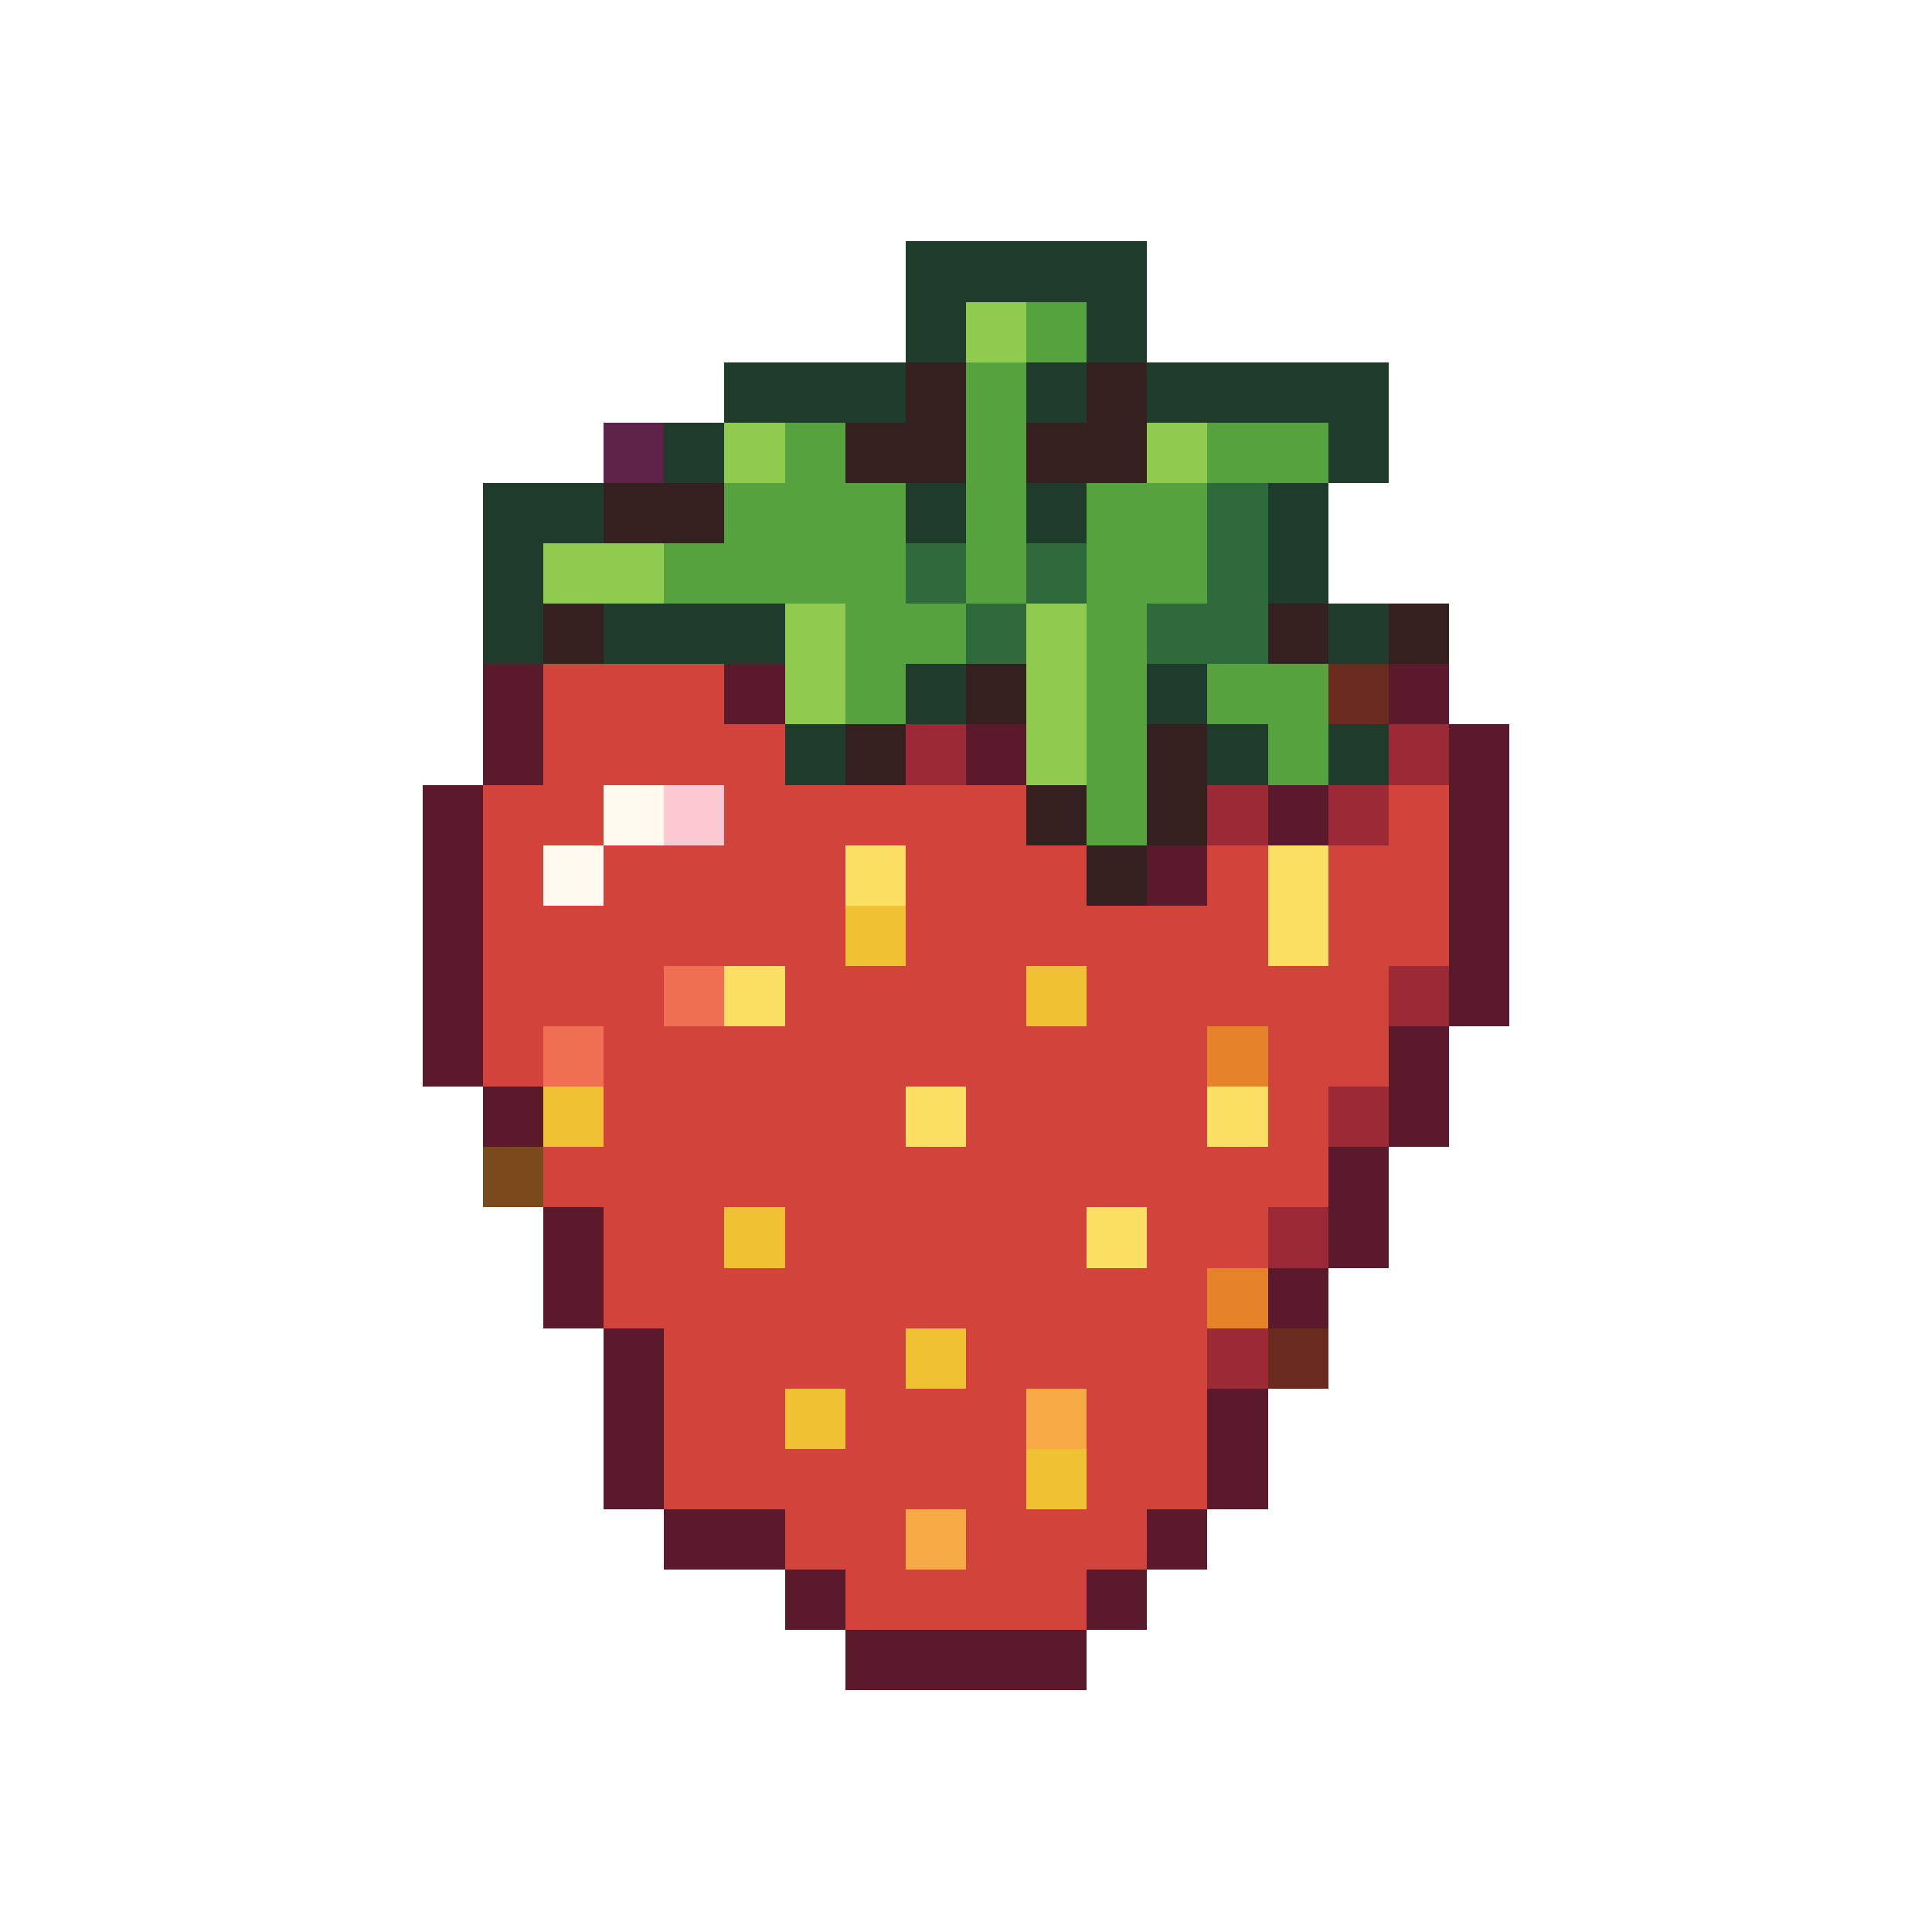
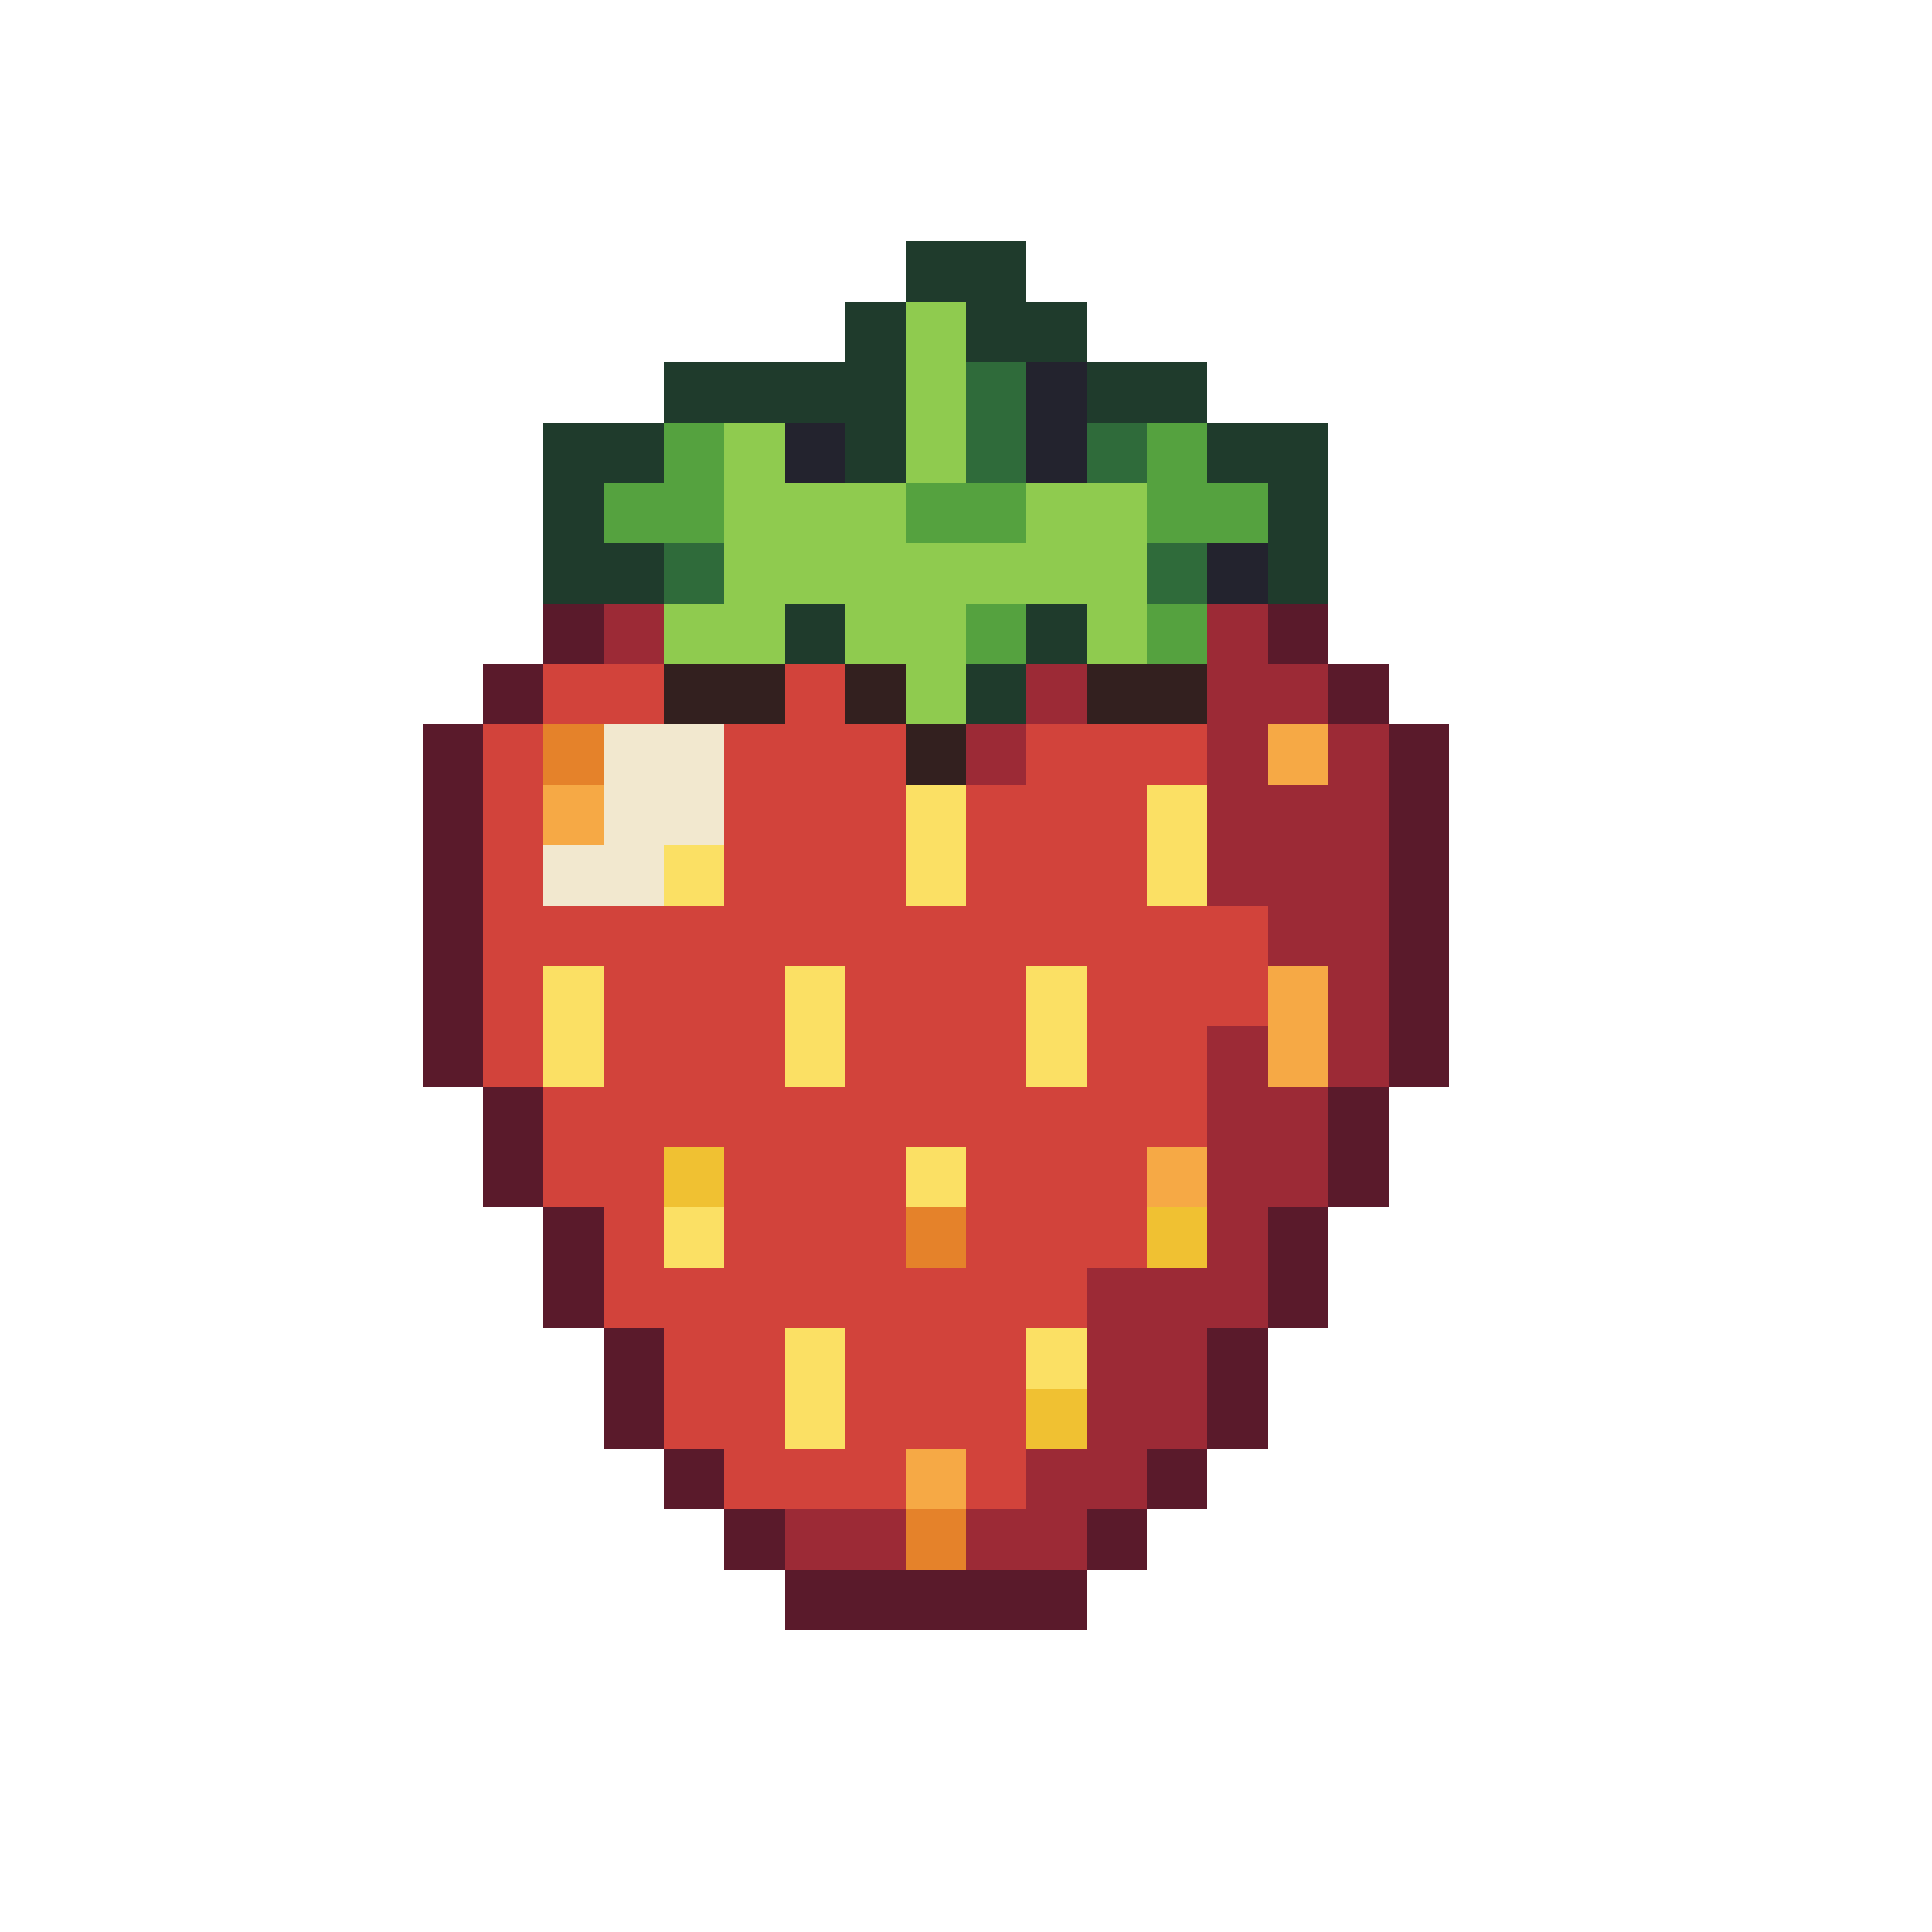
<svg xmlns="http://www.w3.org/2000/svg" width="32" height="32" viewBox="0 0 32 32" shape-rendering="crispEdges">
-   <rect x="15" y="4" width="4" height="1" fill="#1f3b2c" />
-   <rect x="15" y="5" width="1" height="1" fill="#1f3b2c" />
-   <rect x="16" y="5" width="1" height="1" fill="#8fcb4f" />
-   <rect x="17" y="5" width="1" height="1" fill="#55a23f" />
-   <rect x="18" y="5" width="1" height="1" fill="#1f3b2c" />
-   <rect x="12" y="6" width="3" height="1" fill="#1f3b2c" />
-   <rect x="15" y="6" width="1" height="1" fill="#33201f" />
-   <rect x="16" y="6" width="1" height="1" fill="#55a23f" />
-   <rect x="17" y="6" width="1" height="1" fill="#1f3b2c" />
-   <rect x="18" y="6" width="1" height="1" fill="#33201f" />
-   <rect x="19" y="6" width="4" height="1" fill="#1f3b2c" />
-   <rect x="10" y="7" width="1" height="1" fill="#5e2147" />
-   <rect x="11" y="7" width="1" height="1" fill="#1f3b2c" />
+   <rect x="15" y="4" width="2" height="1" fill="#1f3b2c" />
+   <rect x="14" y="5" width="1" height="1" fill="#1f3b2c" />
+   <rect x="15" y="5" width="1" height="1" fill="#8fcb4f" />
+   <rect x="16" y="5" width="2" height="1" fill="#1f3b2c" />
+   <rect x="11" y="6" width="4" height="1" fill="#1f3b2c" />
+   <rect x="15" y="6" width="1" height="1" fill="#8fcb4f" />
+   <rect x="16" y="6" width="1" height="1" fill="#2f6b3a" />
+   <rect x="17" y="6" width="1" height="1" fill="#23232e" />
+   <rect x="18" y="6" width="2" height="1" fill="#1f3b2c" />
+   <rect x="9" y="7" width="2" height="1" fill="#1f3b2c" />
+   <rect x="11" y="7" width="1" height="1" fill="#55a23f" />
  <rect x="12" y="7" width="1" height="1" fill="#8fcb4f" />
-   <rect x="13" y="7" width="1" height="1" fill="#55a23f" />
-   <rect x="14" y="7" width="2" height="1" fill="#33201f" />
-   <rect x="16" y="7" width="1" height="1" fill="#55a23f" />
-   <rect x="17" y="7" width="2" height="1" fill="#33201f" />
-   <rect x="19" y="7" width="1" height="1" fill="#8fcb4f" />
-   <rect x="20" y="7" width="2" height="1" fill="#55a23f" />
-   <rect x="22" y="7" width="1" height="1" fill="#1f3b2c" />
-   <rect x="8" y="8" width="2" height="1" fill="#1f3b2c" />
-   <rect x="10" y="8" width="2" height="1" fill="#33201f" />
-   <rect x="12" y="8" width="3" height="1" fill="#55a23f" />
-   <rect x="15" y="8" width="1" height="1" fill="#1f3b2c" />
-   <rect x="16" y="8" width="1" height="1" fill="#55a23f" />
-   <rect x="17" y="8" width="1" height="1" fill="#1f3b2c" />
-   <rect x="18" y="8" width="2" height="1" fill="#55a23f" />
-   <rect x="20" y="8" width="1" height="1" fill="#2f6b3a" />
+   <rect x="13" y="7" width="1" height="1" fill="#23232e" />
+   <rect x="14" y="7" width="1" height="1" fill="#1f3b2c" />
+   <rect x="15" y="7" width="1" height="1" fill="#8fcb4f" />
+   <rect x="16" y="7" width="1" height="1" fill="#2f6b3a" />
+   <rect x="17" y="7" width="1" height="1" fill="#23232e" />
+   <rect x="18" y="7" width="1" height="1" fill="#2f6b3a" />
+   <rect x="19" y="7" width="1" height="1" fill="#55a23f" />
+   <rect x="20" y="7" width="2" height="1" fill="#1f3b2c" />
+   <rect x="9" y="8" width="1" height="1" fill="#1f3b2c" />
+   <rect x="10" y="8" width="2" height="1" fill="#55a23f" />
+   <rect x="12" y="8" width="3" height="1" fill="#8fcb4f" />
+   <rect x="15" y="8" width="2" height="1" fill="#55a23f" />
+   <rect x="17" y="8" width="2" height="1" fill="#8fcb4f" />
+   <rect x="19" y="8" width="2" height="1" fill="#55a23f" />
  <rect x="21" y="8" width="1" height="1" fill="#1f3b2c" />
-   <rect x="8" y="9" width="1" height="1" fill="#1f3b2c" />
-   <rect x="9" y="9" width="2" height="1" fill="#8fcb4f" />
-   <rect x="11" y="9" width="4" height="1" fill="#55a23f" />
-   <rect x="15" y="9" width="1" height="1" fill="#2f6b3a" />
-   <rect x="16" y="9" width="1" height="1" fill="#55a23f" />
-   <rect x="17" y="9" width="1" height="1" fill="#2f6b3a" />
-   <rect x="18" y="9" width="2" height="1" fill="#55a23f" />
-   <rect x="20" y="9" width="1" height="1" fill="#2f6b3a" />
+   <rect x="9" y="9" width="2" height="1" fill="#1f3b2c" />
+   <rect x="11" y="9" width="1" height="1" fill="#2f6b3a" />
+   <rect x="12" y="9" width="7" height="1" fill="#8fcb4f" />
+   <rect x="19" y="9" width="1" height="1" fill="#2f6b3a" />
+   <rect x="20" y="9" width="1" height="1" fill="#23232e" />
  <rect x="21" y="9" width="1" height="1" fill="#1f3b2c" />
-   <rect x="8" y="10" width="1" height="1" fill="#1f3b2c" />
-   <rect x="9" y="10" width="1" height="1" fill="#33201f" />
-   <rect x="10" y="10" width="3" height="1" fill="#1f3b2c" />
-   <rect x="13" y="10" width="1" height="1" fill="#8fcb4f" />
-   <rect x="14" y="10" width="2" height="1" fill="#55a23f" />
-   <rect x="16" y="10" width="1" height="1" fill="#2f6b3a" />
-   <rect x="17" y="10" width="1" height="1" fill="#8fcb4f" />
-   <rect x="18" y="10" width="1" height="1" fill="#55a23f" />
-   <rect x="19" y="10" width="2" height="1" fill="#2f6b3a" />
-   <rect x="21" y="10" width="1" height="1" fill="#33201f" />
-   <rect x="22" y="10" width="1" height="1" fill="#1f3b2c" />
-   <rect x="23" y="10" width="1" height="1" fill="#33201f" />
+   <rect x="9" y="10" width="1" height="1" fill="#5a1a2b" />
+   <rect x="10" y="10" width="1" height="1" fill="#9c2a36" />
+   <rect x="11" y="10" width="2" height="1" fill="#8fcb4f" />
+   <rect x="13" y="10" width="1" height="1" fill="#1f3b2c" />
+   <rect x="14" y="10" width="2" height="1" fill="#8fcb4f" />
+   <rect x="16" y="10" width="1" height="1" fill="#55a23f" />
+   <rect x="17" y="10" width="1" height="1" fill="#1f3b2c" />
+   <rect x="18" y="10" width="1" height="1" fill="#8fcb4f" />
+   <rect x="19" y="10" width="1" height="1" fill="#55a23f" />
+   <rect x="20" y="10" width="1" height="1" fill="#9c2a36" />
+   <rect x="21" y="10" width="1" height="1" fill="#5a1a2b" />
  <rect x="8" y="11" width="1" height="1" fill="#5a1a2b" />
-   <rect x="9" y="11" width="3" height="1" fill="#d2433b" />
-   <rect x="12" y="11" width="1" height="1" fill="#5a1a2b" />
-   <rect x="13" y="11" width="1" height="1" fill="#8fcb4f" />
-   <rect x="14" y="11" width="1" height="1" fill="#55a23f" />
-   <rect x="15" y="11" width="1" height="1" fill="#1f3b2c" />
-   <rect x="16" y="11" width="1" height="1" fill="#33201f" />
-   <rect x="17" y="11" width="1" height="1" fill="#8fcb4f" />
-   <rect x="18" y="11" width="1" height="1" fill="#55a23f" />
-   <rect x="19" y="11" width="1" height="1" fill="#1f3b2c" />
-   <rect x="20" y="11" width="2" height="1" fill="#55a23f" />
-   <rect x="22" y="11" width="1" height="1" fill="#6b2a1e" />
-   <rect x="23" y="11" width="1" height="1" fill="#5a1a2b" />
-   <rect x="8" y="12" width="1" height="1" fill="#5a1a2b" />
-   <rect x="9" y="12" width="4" height="1" fill="#d2433b" />
-   <rect x="13" y="12" width="1" height="1" fill="#1f3b2c" />
-   <rect x="14" y="12" width="1" height="1" fill="#33201f" />
-   <rect x="15" y="12" width="1" height="1" fill="#9c2a36" />
-   <rect x="16" y="12" width="1" height="1" fill="#5a1a2b" />
-   <rect x="17" y="12" width="1" height="1" fill="#8fcb4f" />
-   <rect x="18" y="12" width="1" height="1" fill="#55a23f" />
-   <rect x="19" y="12" width="1" height="1" fill="#33201f" />
-   <rect x="20" y="12" width="1" height="1" fill="#1f3b2c" />
-   <rect x="21" y="12" width="1" height="1" fill="#55a23f" />
-   <rect x="22" y="12" width="1" height="1" fill="#1f3b2c" />
-   <rect x="23" y="12" width="1" height="1" fill="#9c2a36" />
-   <rect x="24" y="12" width="1" height="1" fill="#5a1a2b" />
+   <rect x="9" y="11" width="2" height="1" fill="#d2433b" />
+   <rect x="11" y="11" width="2" height="1" fill="#33201f" />
+   <rect x="13" y="11" width="1" height="1" fill="#d2433b" />
+   <rect x="14" y="11" width="1" height="1" fill="#33201f" />
+   <rect x="15" y="11" width="1" height="1" fill="#8fcb4f" />
+   <rect x="16" y="11" width="1" height="1" fill="#1f3b2c" />
+   <rect x="17" y="11" width="1" height="1" fill="#9c2a36" />
+   <rect x="18" y="11" width="2" height="1" fill="#33201f" />
+   <rect x="20" y="11" width="2" height="1" fill="#9c2a36" />
+   <rect x="22" y="11" width="1" height="1" fill="#5a1a2b" />
+   <rect x="7" y="12" width="1" height="1" fill="#5a1a2b" />
+   <rect x="8" y="12" width="1" height="1" fill="#d2433b" />
+   <rect x="9" y="12" width="1" height="1" fill="#e5822a" />
+   <rect x="10" y="12" width="2" height="1" fill="#f2e8cf" />
+   <rect x="12" y="12" width="3" height="1" fill="#d2433b" />
+   <rect x="15" y="12" width="1" height="1" fill="#33201f" />
+   <rect x="16" y="12" width="1" height="1" fill="#9c2a36" />
+   <rect x="17" y="12" width="3" height="1" fill="#d2433b" />
+   <rect x="20" y="12" width="1" height="1" fill="#9c2a36" />
+   <rect x="21" y="12" width="1" height="1" fill="#f6a945" />
+   <rect x="22" y="12" width="1" height="1" fill="#9c2a36" />
+   <rect x="23" y="12" width="1" height="1" fill="#5a1a2b" />
  <rect x="7" y="13" width="1" height="1" fill="#5a1a2b" />
-   <rect x="8" y="13" width="2" height="1" fill="#d2433b" />
-   <rect x="10" y="13" width="1" height="1" fill="#fffaf0" />
-   <rect x="11" y="13" width="1" height="1" fill="#fdc9d2" />
-   <rect x="12" y="13" width="5" height="1" fill="#d2433b" />
-   <rect x="17" y="13" width="1" height="1" fill="#33201f" />
-   <rect x="18" y="13" width="1" height="1" fill="#55a23f" />
-   <rect x="19" y="13" width="1" height="1" fill="#33201f" />
-   <rect x="20" y="13" width="1" height="1" fill="#9c2a36" />
-   <rect x="21" y="13" width="1" height="1" fill="#5a1a2b" />
-   <rect x="22" y="13" width="1" height="1" fill="#9c2a36" />
-   <rect x="23" y="13" width="1" height="1" fill="#d2433b" />
-   <rect x="24" y="13" width="1" height="1" fill="#5a1a2b" />
+   <rect x="8" y="13" width="1" height="1" fill="#d2433b" />
+   <rect x="9" y="13" width="1" height="1" fill="#f6a945" />
+   <rect x="10" y="13" width="2" height="1" fill="#f2e8cf" />
+   <rect x="12" y="13" width="3" height="1" fill="#d2433b" />
+   <rect x="15" y="13" width="1" height="1" fill="#fbe064" />
+   <rect x="16" y="13" width="3" height="1" fill="#d2433b" />
+   <rect x="19" y="13" width="1" height="1" fill="#fbe064" />
+   <rect x="20" y="13" width="3" height="1" fill="#9c2a36" />
+   <rect x="23" y="13" width="1" height="1" fill="#5a1a2b" />
  <rect x="7" y="14" width="1" height="1" fill="#5a1a2b" />
  <rect x="8" y="14" width="1" height="1" fill="#d2433b" />
-   <rect x="9" y="14" width="1" height="1" fill="#fffaf0" />
-   <rect x="10" y="14" width="4" height="1" fill="#d2433b" />
-   <rect x="14" y="14" width="1" height="1" fill="#fbe064" />
-   <rect x="15" y="14" width="3" height="1" fill="#d2433b" />
-   <rect x="18" y="14" width="1" height="1" fill="#33201f" />
-   <rect x="19" y="14" width="1" height="1" fill="#5a1a2b" />
-   <rect x="20" y="14" width="1" height="1" fill="#d2433b" />
-   <rect x="21" y="14" width="1" height="1" fill="#fbe064" />
-   <rect x="22" y="14" width="2" height="1" fill="#d2433b" />
-   <rect x="24" y="14" width="1" height="1" fill="#5a1a2b" />
+   <rect x="9" y="14" width="2" height="1" fill="#f2e8cf" />
+   <rect x="11" y="14" width="1" height="1" fill="#fbe064" />
+   <rect x="12" y="14" width="3" height="1" fill="#d2433b" />
+   <rect x="15" y="14" width="1" height="1" fill="#fbe064" />
+   <rect x="16" y="14" width="3" height="1" fill="#d2433b" />
+   <rect x="19" y="14" width="1" height="1" fill="#fbe064" />
+   <rect x="20" y="14" width="3" height="1" fill="#9c2a36" />
+   <rect x="23" y="14" width="1" height="1" fill="#5a1a2b" />
  <rect x="7" y="15" width="1" height="1" fill="#5a1a2b" />
-   <rect x="8" y="15" width="6" height="1" fill="#d2433b" />
-   <rect x="14" y="15" width="1" height="1" fill="#f0c132" />
-   <rect x="15" y="15" width="6" height="1" fill="#d2433b" />
-   <rect x="21" y="15" width="1" height="1" fill="#fbe064" />
-   <rect x="22" y="15" width="2" height="1" fill="#d2433b" />
-   <rect x="24" y="15" width="1" height="1" fill="#5a1a2b" />
+   <rect x="8" y="15" width="13" height="1" fill="#d2433b" />
+   <rect x="21" y="15" width="2" height="1" fill="#9c2a36" />
+   <rect x="23" y="15" width="1" height="1" fill="#5a1a2b" />
  <rect x="7" y="16" width="1" height="1" fill="#5a1a2b" />
-   <rect x="8" y="16" width="3" height="1" fill="#d2433b" />
-   <rect x="11" y="16" width="1" height="1" fill="#ee6f52" />
-   <rect x="12" y="16" width="1" height="1" fill="#fbe064" />
-   <rect x="13" y="16" width="4" height="1" fill="#d2433b" />
-   <rect x="17" y="16" width="1" height="1" fill="#f0c132" />
-   <rect x="18" y="16" width="5" height="1" fill="#d2433b" />
-   <rect x="23" y="16" width="1" height="1" fill="#9c2a36" />
-   <rect x="24" y="16" width="1" height="1" fill="#5a1a2b" />
+   <rect x="8" y="16" width="1" height="1" fill="#d2433b" />
+   <rect x="9" y="16" width="1" height="1" fill="#fbe064" />
+   <rect x="10" y="16" width="3" height="1" fill="#d2433b" />
+   <rect x="13" y="16" width="1" height="1" fill="#fbe064" />
+   <rect x="14" y="16" width="3" height="1" fill="#d2433b" />
+   <rect x="17" y="16" width="1" height="1" fill="#fbe064" />
+   <rect x="18" y="16" width="3" height="1" fill="#d2433b" />
+   <rect x="21" y="16" width="1" height="1" fill="#f6a945" />
+   <rect x="22" y="16" width="1" height="1" fill="#9c2a36" />
+   <rect x="23" y="16" width="1" height="1" fill="#5a1a2b" />
  <rect x="7" y="17" width="1" height="1" fill="#5a1a2b" />
  <rect x="8" y="17" width="1" height="1" fill="#d2433b" />
-   <rect x="9" y="17" width="1" height="1" fill="#ee6f52" />
-   <rect x="10" y="17" width="10" height="1" fill="#d2433b" />
-   <rect x="20" y="17" width="1" height="1" fill="#e5822a" />
-   <rect x="21" y="17" width="2" height="1" fill="#d2433b" />
+   <rect x="9" y="17" width="1" height="1" fill="#fbe064" />
+   <rect x="10" y="17" width="3" height="1" fill="#d2433b" />
+   <rect x="13" y="17" width="1" height="1" fill="#fbe064" />
+   <rect x="14" y="17" width="3" height="1" fill="#d2433b" />
+   <rect x="17" y="17" width="1" height="1" fill="#fbe064" />
+   <rect x="18" y="17" width="2" height="1" fill="#d2433b" />
+   <rect x="20" y="17" width="1" height="1" fill="#9c2a36" />
+   <rect x="21" y="17" width="1" height="1" fill="#f6a945" />
+   <rect x="22" y="17" width="1" height="1" fill="#9c2a36" />
  <rect x="23" y="17" width="1" height="1" fill="#5a1a2b" />
  <rect x="8" y="18" width="1" height="1" fill="#5a1a2b" />
-   <rect x="9" y="18" width="1" height="1" fill="#f0c132" />
-   <rect x="10" y="18" width="5" height="1" fill="#d2433b" />
-   <rect x="15" y="18" width="1" height="1" fill="#fbe064" />
-   <rect x="16" y="18" width="4" height="1" fill="#d2433b" />
-   <rect x="20" y="18" width="1" height="1" fill="#fbe064" />
-   <rect x="21" y="18" width="1" height="1" fill="#d2433b" />
-   <rect x="22" y="18" width="1" height="1" fill="#9c2a36" />
-   <rect x="23" y="18" width="1" height="1" fill="#5a1a2b" />
-   <rect x="8" y="19" width="1" height="1" fill="#7a4a1a" />
-   <rect x="9" y="19" width="13" height="1" fill="#d2433b" />
+   <rect x="9" y="18" width="11" height="1" fill="#d2433b" />
+   <rect x="20" y="18" width="2" height="1" fill="#9c2a36" />
+   <rect x="22" y="18" width="1" height="1" fill="#5a1a2b" />
+   <rect x="8" y="19" width="1" height="1" fill="#5a1a2b" />
+   <rect x="9" y="19" width="2" height="1" fill="#d2433b" />
+   <rect x="11" y="19" width="1" height="1" fill="#f0c132" />
+   <rect x="12" y="19" width="3" height="1" fill="#d2433b" />
+   <rect x="15" y="19" width="1" height="1" fill="#fbe064" />
+   <rect x="16" y="19" width="3" height="1" fill="#d2433b" />
+   <rect x="19" y="19" width="1" height="1" fill="#f6a945" />
+   <rect x="20" y="19" width="2" height="1" fill="#9c2a36" />
  <rect x="22" y="19" width="1" height="1" fill="#5a1a2b" />
  <rect x="9" y="20" width="1" height="1" fill="#5a1a2b" />
-   <rect x="10" y="20" width="2" height="1" fill="#d2433b" />
-   <rect x="12" y="20" width="1" height="1" fill="#f0c132" />
-   <rect x="13" y="20" width="5" height="1" fill="#d2433b" />
-   <rect x="18" y="20" width="1" height="1" fill="#fbe064" />
-   <rect x="19" y="20" width="2" height="1" fill="#d2433b" />
-   <rect x="21" y="20" width="1" height="1" fill="#9c2a36" />
-   <rect x="22" y="20" width="1" height="1" fill="#5a1a2b" />
+   <rect x="10" y="20" width="1" height="1" fill="#d2433b" />
+   <rect x="11" y="20" width="1" height="1" fill="#fbe064" />
+   <rect x="12" y="20" width="3" height="1" fill="#d2433b" />
+   <rect x="15" y="20" width="1" height="1" fill="#e5822a" />
+   <rect x="16" y="20" width="3" height="1" fill="#d2433b" />
+   <rect x="19" y="20" width="1" height="1" fill="#f0c132" />
+   <rect x="20" y="20" width="1" height="1" fill="#9c2a36" />
+   <rect x="21" y="20" width="1" height="1" fill="#5a1a2b" />
  <rect x="9" y="21" width="1" height="1" fill="#5a1a2b" />
-   <rect x="10" y="21" width="10" height="1" fill="#d2433b" />
-   <rect x="20" y="21" width="1" height="1" fill="#e5822a" />
+   <rect x="10" y="21" width="8" height="1" fill="#d2433b" />
+   <rect x="18" y="21" width="3" height="1" fill="#9c2a36" />
  <rect x="21" y="21" width="1" height="1" fill="#5a1a2b" />
  <rect x="10" y="22" width="1" height="1" fill="#5a1a2b" />
-   <rect x="11" y="22" width="4" height="1" fill="#d2433b" />
-   <rect x="15" y="22" width="1" height="1" fill="#f0c132" />
-   <rect x="16" y="22" width="4" height="1" fill="#d2433b" />
-   <rect x="20" y="22" width="1" height="1" fill="#9c2a36" />
-   <rect x="21" y="22" width="1" height="1" fill="#6b2a1e" />
+   <rect x="11" y="22" width="2" height="1" fill="#d2433b" />
+   <rect x="13" y="22" width="1" height="1" fill="#fbe064" />
+   <rect x="14" y="22" width="3" height="1" fill="#d2433b" />
+   <rect x="17" y="22" width="1" height="1" fill="#fbe064" />
+   <rect x="18" y="22" width="2" height="1" fill="#9c2a36" />
+   <rect x="20" y="22" width="1" height="1" fill="#5a1a2b" />
  <rect x="10" y="23" width="1" height="1" fill="#5a1a2b" />
  <rect x="11" y="23" width="2" height="1" fill="#d2433b" />
-   <rect x="13" y="23" width="1" height="1" fill="#f0c132" />
+   <rect x="13" y="23" width="1" height="1" fill="#fbe064" />
  <rect x="14" y="23" width="3" height="1" fill="#d2433b" />
-   <rect x="17" y="23" width="1" height="1" fill="#f6a945" />
-   <rect x="18" y="23" width="2" height="1" fill="#d2433b" />
+   <rect x="17" y="23" width="1" height="1" fill="#f0c132" />
+   <rect x="18" y="23" width="2" height="1" fill="#9c2a36" />
  <rect x="20" y="23" width="1" height="1" fill="#5a1a2b" />
-   <rect x="10" y="24" width="1" height="1" fill="#5a1a2b" />
-   <rect x="11" y="24" width="6" height="1" fill="#d2433b" />
-   <rect x="17" y="24" width="1" height="1" fill="#f0c132" />
-   <rect x="18" y="24" width="2" height="1" fill="#d2433b" />
-   <rect x="20" y="24" width="1" height="1" fill="#5a1a2b" />
-   <rect x="11" y="25" width="2" height="1" fill="#5a1a2b" />
-   <rect x="13" y="25" width="2" height="1" fill="#d2433b" />
-   <rect x="15" y="25" width="1" height="1" fill="#f6a945" />
-   <rect x="16" y="25" width="3" height="1" fill="#d2433b" />
-   <rect x="19" y="25" width="1" height="1" fill="#5a1a2b" />
-   <rect x="13" y="26" width="1" height="1" fill="#5a1a2b" />
-   <rect x="14" y="26" width="4" height="1" fill="#d2433b" />
-   <rect x="18" y="26" width="1" height="1" fill="#5a1a2b" />
-   <rect x="14" y="27" width="4" height="1" fill="#5a1a2b" />
+   <rect x="11" y="24" width="1" height="1" fill="#5a1a2b" />
+   <rect x="12" y="24" width="3" height="1" fill="#d2433b" />
+   <rect x="15" y="24" width="1" height="1" fill="#f6a945" />
+   <rect x="16" y="24" width="1" height="1" fill="#d2433b" />
+   <rect x="17" y="24" width="2" height="1" fill="#9c2a36" />
+   <rect x="19" y="24" width="1" height="1" fill="#5a1a2b" />
+   <rect x="12" y="25" width="1" height="1" fill="#5a1a2b" />
+   <rect x="13" y="25" width="2" height="1" fill="#9c2a36" />
+   <rect x="15" y="25" width="1" height="1" fill="#e5822a" />
+   <rect x="16" y="25" width="2" height="1" fill="#9c2a36" />
+   <rect x="18" y="25" width="1" height="1" fill="#5a1a2b" />
+   <rect x="13" y="26" width="5" height="1" fill="#5a1a2b" />
</svg>
